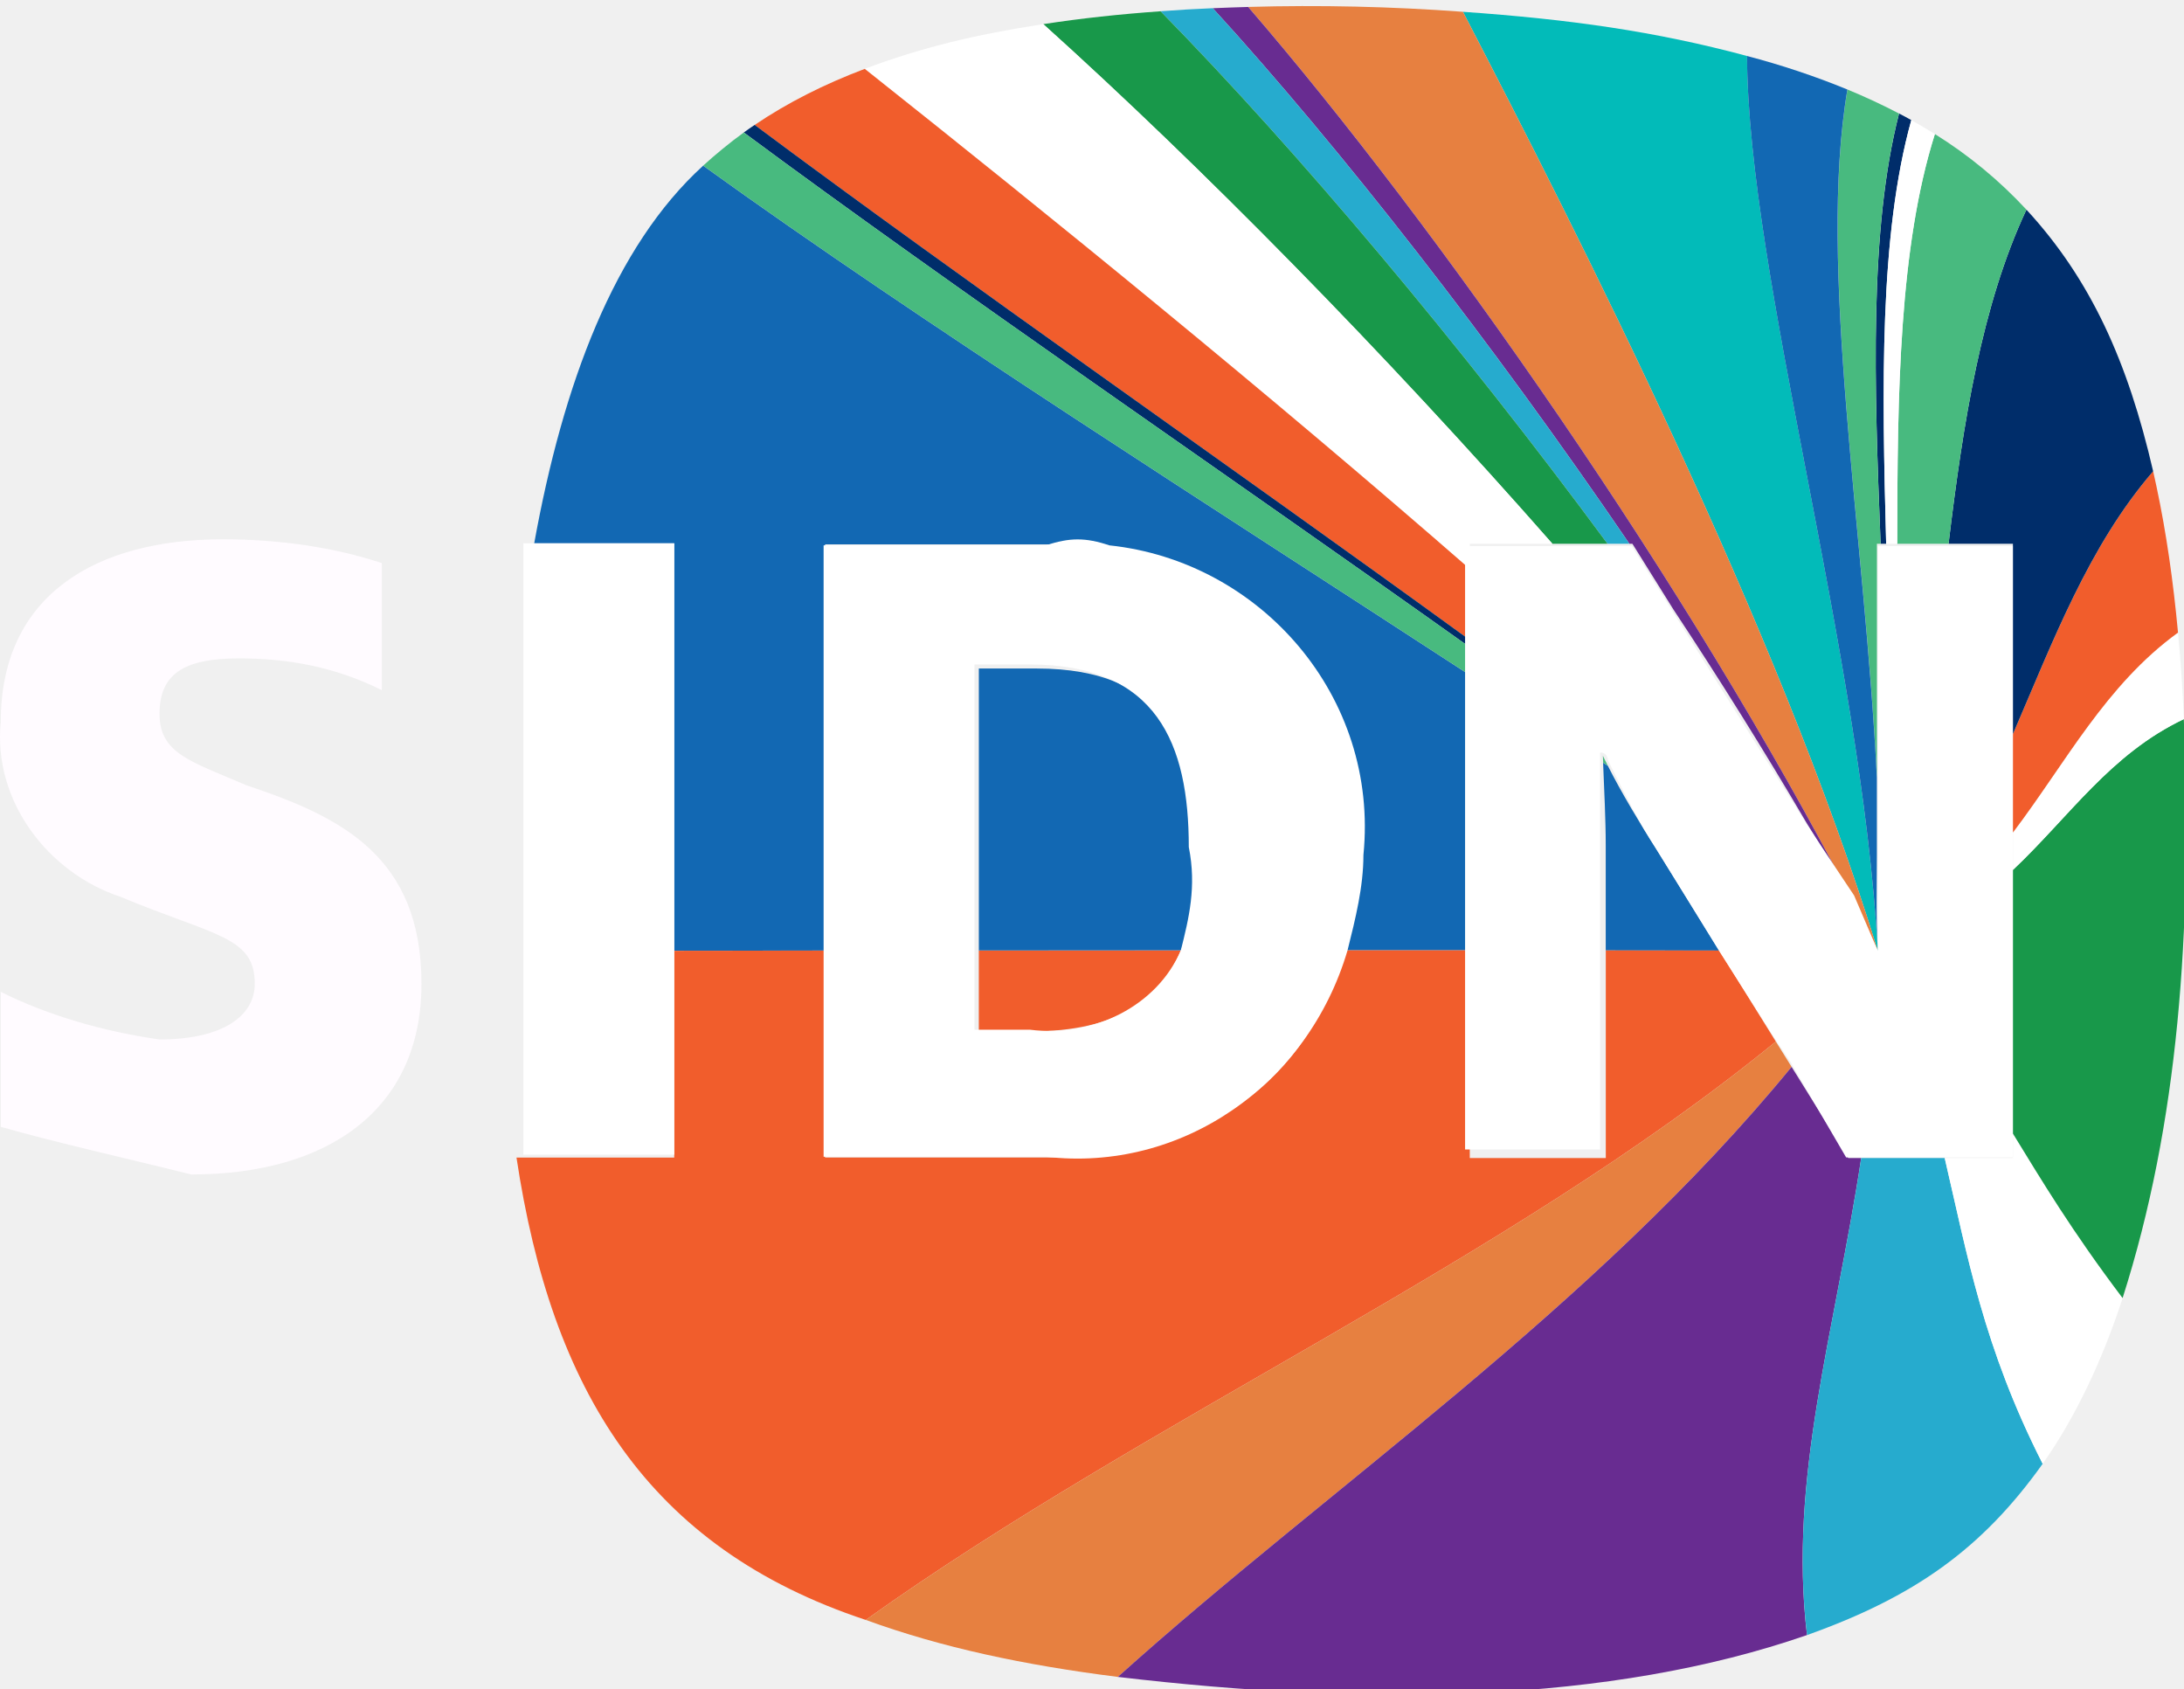
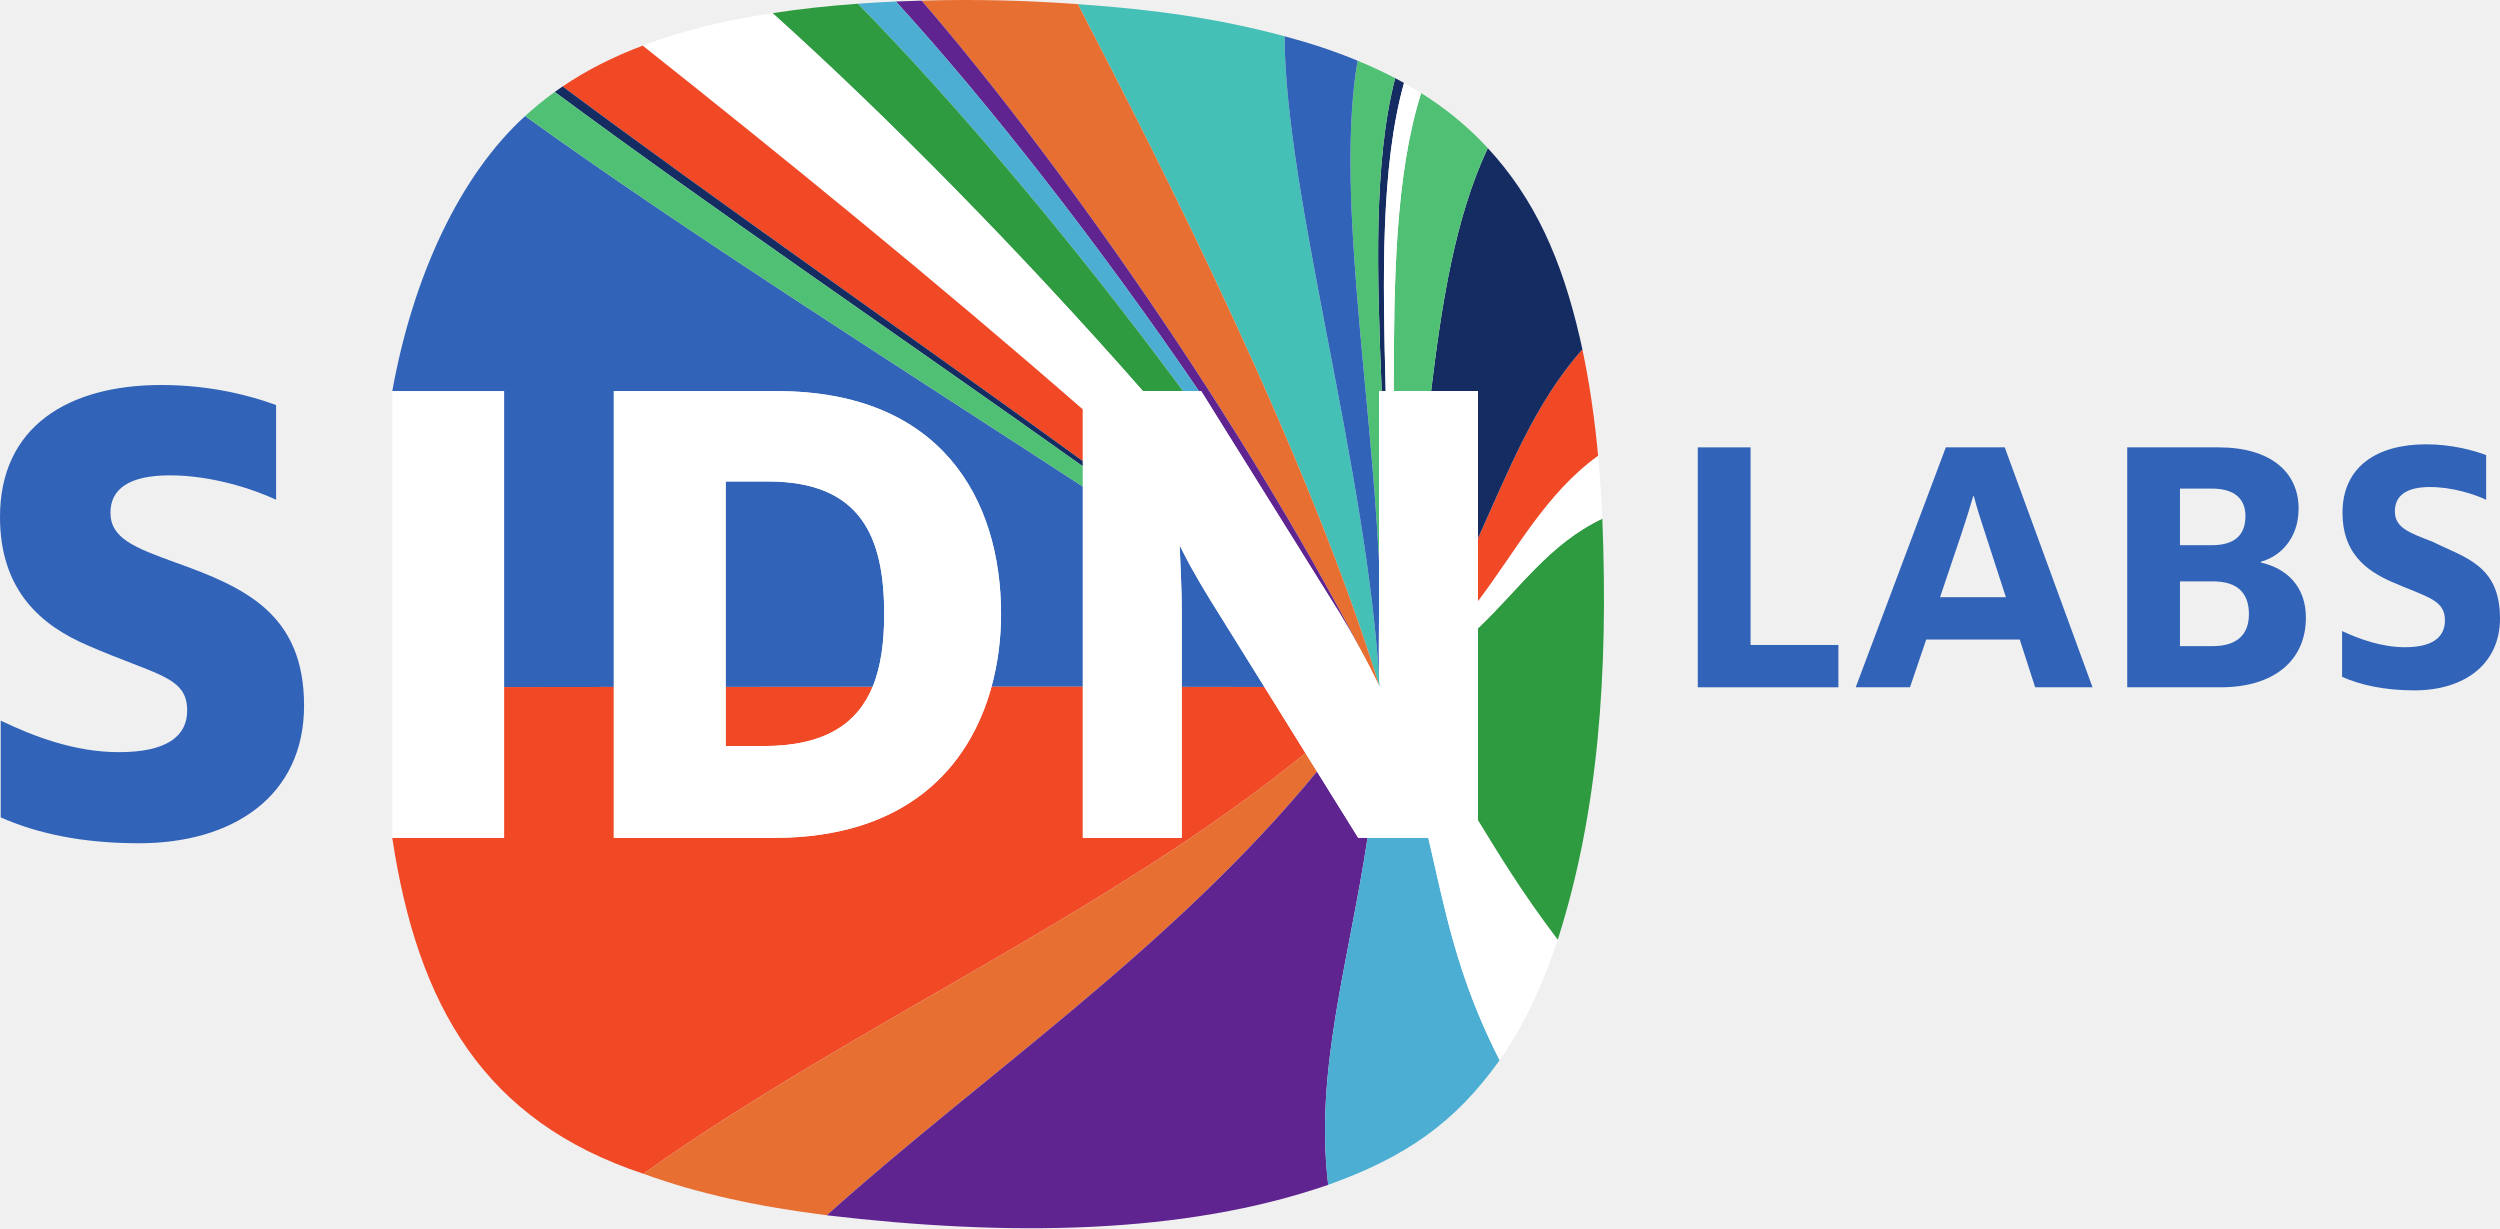
- <svg xmlns="http://www.w3.org/2000/svg" version="1.1" id="Layer_1" x="0px" y="0px" viewBox="0 0 97 75" xml:space="preserve" width="97" height="75">
-   <defs id="defs99" />
-   <style type="text/css" id="style2">
- 	.st0{enable-background:new    ;}
- 	.st1{fill:#FFFFFF;}
- 	.st2{fill:#1BB2B4;}
- 	.st3{fill:#2162A8;}
- 	.st4{fill:#E75425;}
- 	.st5{fill:#E77D38;}
- 	.st6{fill:#682680;}
- 	.st7{fill:#30A9D0;}
- 	.st8{fill:#09903B;}
- 	.st9{fill:#20325E;}
- 	.st10{fill:#50B075;}
- </style>
-   <g id="g1114" transform="translate(0.08577,0.268799)">
-     <path id="path1019" d="M 83.318,41.959 C 78.884,27.566 70.007,10.12 64.889,0.255 c 4.769,0.336 8.536,0.867 12.619,1.962 0.045,9.753 5.064,26.462 5.81,39.742 z" style="fill:#02bbb9" />
-     <g id="g1025" style="fill:#1268b3">
-       <path id="path1023" d="m 71.234,41.936 c 1.744,0 3.43,0.004 5.043,0.006 l -2.766,-4.445 c -0.738,-1.164 -1.599,-2.591 -2.184,-3.758 a 11.156,11.156 0 0 1 -0.213,-0.141 c 0.045,1.167 0.117,2.51 0.117,3.68 v 4.659 h 0.003 z M 65.193,41.93 V 29.708 C 53.529,22.104 40.972,14.162 31.145,7.087 c -3.956,3.597 -6.228,9.716 -7.504,16.77 h 6.219 v 18.092 l 6.699,-0.008 V 23.903 h 9.938 c 10.026,0 13.704,6.564 13.704,13.615 0,1.479 -0.188,2.976 -0.58,4.412 z" />
+ <svg xmlns="http://www.w3.org/2000/svg" version="1.1" id="svg2" width="153.859" height="75.59" viewBox="0 0 153.859 75.59">
+   <defs id="defs6" />
+   <g id="g10" transform="matrix(1.333333,0,0,-1.333333,0,75.58985)">
+     <g id="g12" transform="scale(0.1)">
+       <path d="M 636.848,249.707 C 603.32,358.52 536.211,490.434 497.512,565.016 c 36.051,-2.559 64.508,-6.563 95.41,-14.825 0.34,-73.769 38.289,-200.078 43.926,-300.484" style="fill:#45c0b6;fill-opacity:1;fill-rule:nonzero;stroke:none" id="path14" />
+       <path d="m 0.332,189.629 v 44.668 C 15.562,227.012 34.418,219.746 54.953,219.746 c 21.844,0 31.445,7.266 31.445,19.199 0,15.879 -14.234,16.211 -46.016,30.118 C 19.527,278.004 0,293.883 0,328.305 c 0,41.711 31.449,60.91 74.481,60.91 22.84,0 41.374,-4.973 52.961,-9.258 v -43.711 c -10.586,4.969 -29.8,11.27 -48.992,11.27 -18.863,0 -27.465,-6.301 -27.465,-17.227 0,-11.914 11.25,-16.211 30.445,-23.164 31.453,-11.262 58.922,-23.496 58.922,-65.875 0,-42.031 -33.106,-63.555 -76.133,-63.555 -26.812,0 -47.34,4.649 -63.887,11.934" style="fill:#3163b8;fill-opacity:1;fill-rule:nonzero;stroke:none" id="path16" />
+       <path d="m 499.805,249.941 v 92.387 C 411.633,399.82 316.672,459.887 242.387,513.355 212.473,486.168 190.727,439.898 181.063,386.383 h 51.609 V 249.785 c 14.828,0.02 31.953,0.039 50.648,0.059 v 136.558 h 75.149 c 75.789,0 103.594,-49.66 103.594,-102.949 0,-11.168 -1.426,-22.652 -4.395,-33.512 14.168,0 28.262,0 42.137,0" style="fill:#3163b8;fill-opacity:1;fill-rule:nonzero;stroke:none" id="path18" />
+       <path d="m 583.605,249.844 c -12.199,0.019 -24.933,0.039 -38.125,0.058 v -69.707 h -45.675 v 69.746 c -13.875,0 -27.969,0 -42.137,0 C 447.41,212.285 417.844,180.195 357.473,180.195 H 283.32 v 69.649 c -18.695,-0.02 -35.82,-0.039 -50.648,-0.059 v -69.59 H 181.063 C 192.797,102.441 223.547,49.453 296.992,25.137 392.59,93.262 511.824,145.234 602.59,219.297 l -18.985,30.547" style="fill:#f14826;fill-opacity:1;fill-rule:nonzero;stroke:none" id="path20" />
+       <path d="M 602.59,219.297 C 511.824,145.234 392.59,93.262 296.992,25.137 322.563,15.801 350.227,9.961 381.621,5.977 452.156,69.492 541.262,129.609 607.883,210.801 l -5.293,8.496" style="fill:#e76f32;fill-opacity:1;fill-rule:nonzero;stroke:none" id="path22" />
+       <path d="m 631.238,180.195 h -4.312 l -19.043,30.606 C 541.262,129.609 452.156,69.492 381.621,5.977 c 84.082,-9.922 164.988,-8.945 231.438,14.063 -6.301,52.695 9.324,101.836 18.179,160.156" style="fill:#5f2490;fill-opacity:1;fill-rule:nonzero;stroke:none" id="path24" />
+       <path d="m 659.277,180.195 h -28.039 c -8.855,-58.32 -24.48,-107.461 -18.179,-160.156 35.972,12.832 58.671,28.828 79.121,57.5 -19.922,39.18 -25.254,69.844 -32.903,102.656" style="fill:#4baed2;fill-opacity:1;fill-rule:nonzero;stroke:none" id="path26" />
+       <path d="m 682.195,188.398 v -8.203 h -22.918 c 7.649,-32.812 12.981,-63.476 32.903,-102.656 10.918,15.391 20.215,35.156 26.851,55.645 -17.129,22.675 -27.09,39.355 -36.836,55.214" style="fill:#ffffff;fill-opacity:1;fill-rule:nonzero;stroke:none" id="path28" />
+       <path d="M 739.602,327.543 C 714.973,315.855 701.25,294.918 682.195,276.91 v -88.512 c 9.746,-15.859 19.707,-32.539 36.836,-55.214 18.75,58.769 23.391,122.89 20.571,194.359" style="fill:#2e9b41;fill-opacity:1;fill-rule:nonzero;stroke:none" id="path30" />
+       <path d="m 737.645,356.586 c -24.278,-17.566 -37.672,-43.66 -55.45,-67.117 V 276.91 c 19.055,18.008 32.778,38.945 57.407,50.633 -0.469,10.617 -0.997,18.742 -1.957,29.043" style="fill:#ffffff;fill-opacity:1;fill-rule:nonzero;stroke:none" id="path32" />
+       <path d="M 730.398,405.621 C 708.293,380.875 696.105,349.008 682.195,318.48 v -29.011 c 17.778,23.457 31.172,49.551 55.45,67.117 -1.598,17.148 -3.946,33.547 -7.247,49.035" style="fill:#f14826;fill-opacity:1;fill-rule:nonzero;stroke:none" id="path34" />
+       <path d="m 682.195,318.48 c 13.918,30.528 26.098,62.395 48.203,87.141 -0.664,3.106 -0.425,2.059 -1.128,5.137 -8.477,36.797 -20.977,64.461 -42.54,87.82 -15.05,-32.019 -21.242,-71.512 -26.156,-112.176 h 21.621 v -63.859 -4.063" style="fill:#142c61;fill-opacity:1;fill-rule:nonzero;stroke:none" id="path36" />
+       <path d="m 660.574,386.402 c 4.914,40.664 11.106,80.157 26.156,112.176 -8.949,9.719 -19.14,18.098 -30.761,25.383 -11.953,-37.734 -12.641,-86.875 -12.629,-137.559 h 17.234" style="fill:#4fc074;fill-opacity:1;fill-rule:nonzero;stroke:none" id="path38" />
+       <path d="m 639.609,386.402 c -1.394,52.625 -2.296,103.575 8.45,142.235 -2.434,1.359 -1.582,0.91 -4.082,2.218 -10.082,-39.082 -8.364,-90.898 -6.211,-144.453 h 1.843" style="fill:#142c61;fill-opacity:1;fill-rule:nonzero;stroke:none" id="path40" />
+       <path d="m 636.516,386.402 h 1.25 c -2.153,53.555 -3.871,105.371 6.211,144.453 -4.985,2.618 -11.899,5.829 -17.344,8.067 -10.078,-59.113 5.801,-149.016 9.883,-231.035 v 78.515" style="fill:#4fc074;fill-opacity:1;fill-rule:nonzero;stroke:none" id="path42" />
+       <path d="m 636.516,281.813 v 26.074 c -4.082,82.019 -19.961,171.922 -9.883,231.035 -10.863,4.473 -21.445,7.976 -33.711,11.269 0.34,-73.769 38.289,-200.078 43.926,-300.484 -0.657,9.258 -0.332,23.496 -0.332,32.106" style="fill:#3163b8;fill-opacity:1;fill-rule:nonzero;stroke:none" id="path44" />
+       <path d="M 636.848,249.707 C 603.32,358.52 536.211,490.434 497.512,565.016 c -25.141,1.797 -47.032,2.293 -72.114,1.621 63.418,-73.418 147.961,-194.199 202.61,-299.567 3.43,-6.308 6.555,-12.441 8.84,-17.363" style="fill:#e76f32;fill-opacity:1;fill-rule:nonzero;stroke:none" id="path46" />
+       <path d="m 425.398,566.637 c -3.589,-0.098 -8.32,-0.254 -11.875,-0.41 42.637,-46.7 93.528,-111.797 139.883,-179.825 h 1.02 l 13.765,-22.07 h 0.012 l 44.695,-71.672 c 0.04,-0.047 0.082,-0.105 0.11,-0.164 l 5.637,-9.043 c 3.101,-5.117 6.355,-10.816 9.363,-16.383 -54.649,105.368 -139.192,226.149 -202.61,299.567" style="fill:#5f2490;fill-opacity:1;fill-rule:nonzero;stroke:none" id="path48" />
+       <path d="m 553.406,386.402 c -46.355,68.028 -97.246,133.114 -139.883,179.825 -7.085,-0.313 -10.585,-0.52 -17.554,-1.016 46.187,-47.121 100.484,-111.594 150.078,-178.809 h 7.359" style="fill:#4baed2;fill-opacity:1;fill-rule:nonzero;stroke:none" id="path50" />
+       <path d="m 546.047,386.402 c -49.594,67.215 -103.891,131.688 -150.078,178.809 -13.949,-1.016 -26.313,-2.344 -39.383,-4.356 53.109,-47.785 114.391,-110.05 170.98,-174.453 h 18.481" style="fill:#2e9b41;fill-opacity:1;fill-rule:nonzero;stroke:none" id="path52" />
+       <path d="m 499.805,386.402 h 27.761 c -56.589,64.403 -117.871,126.668 -170.98,174.453 -22.813,-3.507 -40.91,-7.832 -59.93,-15 62.067,-49.257 134.828,-108.3 203.149,-167.91 v 8.457" style="fill:#ffffff;fill-opacity:1;fill-rule:nonzero;stroke:none" id="path54" />
+       <path d="m 499.805,377.945 c -68.321,59.61 -141.082,118.653 -203.149,167.91 -13.566,-5.117 -25.867,-11.32 -36.968,-18.828 70.996,-52.941 158.593,-113.683 240.117,-172.922 v 23.84" style="fill:#f14826;fill-opacity:1;fill-rule:nonzero;stroke:none" id="path56" />
+       <path d="m 499.805,354.098 c -81.524,59.246 -169.121,119.988 -240.117,172.929 -2.215,-1.496 -1.485,-0.996 -3.641,-2.539 71.734,-53.144 160.855,-113.84 243.758,-172.812 v 2.422" style="fill:#142c61;fill-opacity:1;fill-rule:nonzero;stroke:none" id="path58" />
+       <path d="m 643.34,386.402 c -0.012,50.684 0.676,99.825 12.629,137.559 -2.309,1.445 -5.473,3.32 -7.91,4.676 -10.746,-38.66 -9.844,-89.61 -8.45,-142.235 h 3.731" style="fill:#ffffff;fill-opacity:1;fill-rule:nonzero;stroke:none" id="path60" />
+       <path d="m 583.605,249.844 -20.902,33.609 c -5.586,8.809 -12.066,19.59 -16.504,28.399 -0.547,1.132 -1.211,2.343 -1.695,3.378 0.027,-0.734 0.039,-1.542 0.098,-2.304 0.339,-8.809 0.878,-18.985 0.878,-27.813 v -35.211 c 13.204,-0.019 25.926,-0.039 38.125,-0.058" style="fill:#3163b8;fill-opacity:1;fill-rule:nonzero;stroke:none" id="path62" />
+       <path d="m 499.805,351.676 c -82.903,58.972 -172.024,119.668 -243.758,172.812 -4.344,-3.105 -9.797,-7.558 -13.66,-11.133 74.285,-53.468 169.246,-113.535 257.418,-171.027 v 9.348" style="fill:#4fc074;fill-opacity:1;fill-rule:nonzero;stroke:none" id="path64" />
+       <path d="m 402.793,249.941 c -23.23,-0.019 -46.094,-0.039 -67.836,-0.058 v -27.324 h 17.547 c 28.746,0 43.414,10.722 50.289,27.382" style="fill:#f14826;fill-opacity:1;fill-rule:nonzero;stroke:none" id="path66" />
+       <path d="m 354.488,344.691 h -19.531 v -94.808 c 21.742,0.019 44.606,0.039 67.836,0.058 3.895,9.414 5.332,20.957 5.332,33.512 0,35.078 -10.281,61.238 -53.637,61.238" style="fill:#3163b8;fill-opacity:1;fill-rule:nonzero;stroke:none" id="path68" />
+       <path d="m 499.805,354.105 v 32.297 h 54.629 l 13.718,-22.011 v 0.007 l 44.77,-71.746 c 0.016,-0.058 0.058,-0.109 0.086,-0.156 l 5.637,-9.035 c 3.101,-5.125 6.355,-10.824 9.363,-16.391 3.43,-6.308 6.555,-12.441 8.84,-17.363 -0.657,9.258 -0.332,23.496 -0.332,32.106 v 26.074 78.515 h 1.25 1.851 3.723 17.234 21.621 v -63.859 -4.063 -29.011 -12.559 -88.512 -8.203 h -22.918 -28.039 -4.312 l -19.043,30.606 -5.293,8.496 -18.985,30.547 -20.902,33.617 c -5.586,8.801 -12.058,19.582 -16.504,28.391 -0.547,1.132 -1.211,2.343 -1.695,3.378 0.027,-0.734 0.039,-1.542 0.098,-2.304 0.339,-8.809 0.878,-18.985 0.878,-27.813 v -35.211 -69.707 h -45.675 v 69.746 92.387 9.348 2.429" style="fill:#ffffff;fill-opacity:1;fill-rule:nonzero;stroke:none" id="path70" />
+       <path d="m 232.672,180.195 h -51.609 v 206.188 h 51.609 V 180.195" style="fill:#ffffff;fill-opacity:1;fill-rule:nonzero;stroke:none" id="path72" />
+       <path d="m 402.793,249.941 c -6.875,-16.66 -21.543,-27.382 -50.289,-27.382 h -17.547 v 27.324 94.808 h 19.531 c 43.356,0 53.637,-26.16 53.637,-61.238 0,-12.555 -1.437,-24.098 -5.332,-33.512 z M 358.469,386.402 H 283.32 V 180.195 h 74.153 c 60.371,0 89.937,32.09 100.195,69.746 2.969,10.86 4.395,22.344 4.395,33.512 0,53.289 -27.805,102.949 -103.594,102.949" style="fill:#ffffff;fill-opacity:1;fill-rule:nonzero;stroke:none" id="path74" />
+       <path d="m 783.66,360.434 h 24.36 v -91.215 h 40.535 V 249.688 H 783.66 v 110.746" style="fill:#3163b8;fill-opacity:1;fill-rule:nonzero;stroke:none" id="path76" />
+       <path d="m 925.879,291.266 -9.238,28.457 c -2.137,6.582 -4.27,12.968 -5.52,18.125 h -0.351 c -1.422,-4.981 -3.551,-11.739 -5.692,-18.125 l -9.598,-28.457 z m -27.734,69.168 h 27.199 l 40.523,-110.746 h -26.48 l -7.114,22.031 h -43.179 l -7.485,-22.031 h -25.054 l 41.59,110.746" style="fill:#3163b8;fill-opacity:1;fill-rule:nonzero;stroke:none" id="path78" />
+       <path d="m 1021.33,268.691 c 10.85,0 16.72,4.985 16.72,14.77 0,9.953 -5.52,15.109 -16.54,15.109 h -15.29 v -29.879 z m -0.52,46.579 c 11.02,0 15.64,4.98 15.64,13.515 0,7.645 -4.81,12.617 -15.47,12.617 h -14.76 V 315.27 Z m -38.923,45.164 H 1024 c 24,0 36.98,-11.387 36.98,-28.27 0,-13.691 -8.35,-22.051 -17.43,-24.531 v -0.352 c 11.91,-2.676 20.8,-11.035 20.8,-25.429 0,-20.25 -15.3,-32.164 -39.29,-32.164 h -43.173 v 110.746" style="fill:#3163b8;fill-opacity:1;fill-rule:nonzero;stroke:none" id="path80" />
+       <path d="m 1081.06,254.492 v 21.149 c 8,-3.727 18.31,-7.457 28.98,-7.457 12.25,0 18.49,4.238 18.49,12.425 0,9.602 -8.36,10.657 -25.06,17.961 -11.39,5.137 -22.23,13.145 -22.23,31.641 0,21.504 16.17,31.629 38.57,31.629 11.92,0 22.05,-2.832 27.74,-4.981 v -20.613 c -5.69,2.676 -15.82,5.879 -25.96,5.879 -11.01,0 -16.17,-4.102 -16.17,-11.211 0,-7.461 6.22,-9.766 17.42,-14.043 14.4,-7.285 31.1,-10.488 31.1,-35.371 0,-21.5 -16.88,-33.238 -39.46,-33.238 -13.86,0 -24.88,2.48 -33.42,6.23" style="fill:#3163b8;fill-opacity:1;fill-rule:nonzero;stroke:none" id="path82" />
    </g>
-     <path id="path1027" d="m 76.277,41.941 c -1.613,-0.002 -3.299,-0.006 -5.043,-0.006 v 9.219 H 65.193 V 41.93 H 59.62 c -1.354,4.979 -5.269,9.202 -13.254,9.202 h -9.808 v -9.19 l -6.699,0.008 v 9.184 h -7.005 c 1.553,10.307 5.798,17.315 15.512,20.531 12.646,-9.016 28.416,-15.887 40.421,-25.682 z" style="fill:#f15d2c" />
-     <path id="path1029" d="m 78.787,45.982 c -12.005,9.795 -27.775,16.666 -40.421,25.682 3.381,1.232 7.042,2.006 11.194,2.531 9.33,-8.398 21.112,-16.35 29.926,-27.09 z" style="fill:#e78040" />
-     <path id="path1031" d="m 82.578,51.154 h -0.573 l -2.519,-4.049 c -8.812,10.74 -20.596,18.69 -29.926,27.09 11.121,1.313 21.821,1.187 30.61,-1.858 -0.83,-6.969 1.237,-13.468 2.408,-21.183 z" style="fill:#682c91" />
-     <path id="path1033" d="m 86.286,51.154 h -3.708 c -1.171,7.715 -3.238,14.214 -2.406,21.183 4.76,-1.698 7.76,-3.812 10.465,-7.606 -2.633,-5.181 -3.338,-9.238 -4.351,-13.577 z" style="fill:#26abce" />
-     <path id="path1035" d="m 89.316,50.068 v 1.086 h -3.03 c 1.013,4.339 1.718,8.396 4.351,13.576 1.445,-2.035 2.676,-4.647 3.551,-7.358 -2.267,-2.999 -3.583,-5.205 -4.872,-7.304 z" style="fill:#ffffff" />
-     <path id="path1037" d="m 96.906,31.664 c -3.258,1.547 -5.069,4.315 -7.59,6.697 v 11.707 c 1.289,2.099 2.604,4.305 4.871,7.304 2.482,-7.772 3.096,-16.256 2.719,-25.708 z" style="fill:#18984a" />
-     <path id="path1039" d="m 96.648,27.822 c -3.207,2.323 -4.981,5.774 -7.332,8.879 v 1.66 c 2.521,-2.382 4.332,-5.15 7.59,-6.697 a 68.918,68.918 0 0 0 -0.258,-3.842 z" style="fill:#ffffff" />
-     <path id="path1041" d="m 95.693,21.336 -0.149,-0.678 c -2.87,3.33 -4.456,7.573 -6.228,11.668 v 4.375 c 2.351,-3.104 4.125,-6.556 7.332,-8.879 -0.21,-2.269 -0.519,-4.435 -0.955,-6.486 z" style="fill:#f15d2c" />
-     <path id="path1043" d="m 89.316,23.878 v 8.448 c 1.771,-4.095 3.356,-8.339 6.228,-11.668 -1.123,-4.866 -2.776,-8.525 -5.628,-11.617 -1.988,4.236 -2.811,9.459 -3.459,14.837 z" style="fill:#002d6a" />
-     <path id="path1045" d="M 86.457,23.878 C 87.105,18.5 87.928,13.277 89.916,9.041 A 19.789,19.789 0 0 0 85.85,5.684 c -1.58,4.995 -1.672,11.492 -1.67,18.195 z" style="fill:#48ba7f" />
-     <path id="path1047" d="M 83.686,23.878 C 83.499,16.92 83.381,10.178 84.803,5.065 84.481,4.887 84.59,4.944 84.259,4.772 82.93,9.943 83.155,16.796 83.44,23.878 Z" style="fill:#002d6a" />
-     <path id="path1049" d="m 83.273,23.878 h 0.166 C 83.154,16.796 82.927,9.942 84.257,4.772 a 28.054,28.054 0 0 0 -2.29,-1.066 c -1.335,7.819 0.77,19.708 1.309,30.558 V 23.878 Z" style="fill:#48ba7f" />
-     <path id="path1051" d="m 83.273,37.713 v -3.45 C 82.734,23.413 80.63,11.524 81.965,3.705 A 35.578,35.578 0 0 0 77.506,2.217 c 0.044,9.753 5.065,26.461 5.812,39.742 -0.088,-1.227 -0.045,-3.105 -0.045,-4.246 z" style="fill:#1268b3" />
-     <path id="path1053" d="M 83.318,41.959 C 78.884,27.566 70.007,10.12 64.889,0.255 A 93.198,93.198 0 0 0 55.35,0.039 c 8.39,9.711 19.572,25.687 26.8,39.624 0.452,0.835 0.868,1.646 1.168,2.296 z" style="fill:#e78040" />
-     <path id="path1055" d="m 72.416,23.878 1.822,2.919 a 208.964,208.964 0 0 1 5.928,9.501 l 0.744,1.196 c 0.41,0.679 0.84,1.431 1.24,2.168 C 74.922,25.726 63.738,9.75 55.35,0.04 54.877,0.054 54.251,0.074 53.78,0.096 59.421,6.272 66.153,14.883 72.283,23.879 Z" style="fill:#682c91" />
-     <path id="path1057" d="M 72.281,23.878 C 66.15,14.882 59.419,6.271 53.779,0.095 52.842,0.136 52.38,0.163 51.459,0.231 57.568,6.461 64.75,14.989 71.311,23.878 Z" style="fill:#26abce" />
-     <path id="path1059" d="M 71.311,23.878 C 64.75,14.989 57.568,6.461 51.459,0.231 c -1.843,0.133 -3.48,0.308 -5.208,0.572 7.021,6.323 15.128,14.558 22.612,23.075 z" style="fill:#18984a" />
-     <path id="path1061" d="m 65.193,23.878 h 3.67 C 61.379,15.361 53.271,7.126 46.251,0.803 43.232,1.268 40.84,1.84 38.323,2.788 c 8.21,6.517 17.832,14.324 26.871,22.208 v -1.118 z" style="fill:#ffffff" />
-     <path id="path1063" d="M 65.193,24.997 C 56.154,17.113 46.533,9.306 38.322,2.789 c -1.795,0.678 -3.423,1.498 -4.891,2.49 9.391,7.002 20.976,15.037 31.761,22.872 v -3.154 z" style="fill:#f15d2c" />
-     <path id="path1065" d="M 65.193,28.15 C 54.408,20.316 42.823,12.281 33.432,5.278 c -0.293,0.199 -0.195,0.131 -0.483,0.336 9.49,7.03 21.277,15.056 32.244,22.858 z" style="fill:#002d6a" />
-     <path id="path1067" d="m 84.18,23.878 c -0.002,-6.703 0.09,-13.2 1.67,-18.195 A 28.238,28.238 0 0 0 84.803,5.065 c -1.422,5.113 -1.304,11.855 -1.117,18.813 z" style="fill:#ffffff" />
-     <g id="g1071" style="fill:#48ba7f">
-       <path id="path1069" d="m 71.104,33.292 0.013,0.304 c 0.071,0.049 0.142,0.095 0.213,0.141 -0.077,-0.146 -0.162,-0.306 -0.226,-0.445 z M 65.193,28.473 C 54.229,20.67 42.439,12.645 32.949,5.615 c -0.574,0.412 -1.293,1 -1.805,1.472 9.827,7.075 22.385,15.017 34.049,22.621 z" />
-     </g>
-     <path id="path1073" d="m 52.361,41.93 c -3.073,0 -6.096,0.004 -8.974,0.006 v 3.594 h 2.32 c 3.805,-10e-4 5.743,-1.4 6.654,-3.6 z" style="fill:#f15d2c" />
-     <path id="path1075" d="m 45.971,29.417 h -2.583 v 12.519 c 2.878,-0.002 5.9,-0.006 8.973,-0.006 0.517,-1.246 0.703,-2.748 0.703,-4.412 0,-4.641 -1.357,-8.101 -7.093,-8.101 z" style="fill:#1268b3" />
  </g>
-   <path class="st1" d="m 0.034,50.037 v -5.994 c 2.115,1.058 4.583,1.763 7.051,2.115 2.821,0 4.231,-1.058 4.231,-2.468 0,-2.115 -1.763,-2.115 -5.994,-3.878 -3.173,-1.058 -5.641,-4.231 -5.288,-7.756 0,-5.641 4.231,-8.109 9.872,-8.109 2.468,0 4.936,0.353 7.051,1.058 v 5.641 c -2.115,-1.058 -4.231,-1.41 -6.346,-1.41 -2.468,0 -3.526,0.705 -3.526,2.468 0,1.763 1.41,2.115 3.878,3.173 4.231,1.41 7.756,3.173 7.756,8.814 0,5.641 -4.231,8.462 -10.224,8.462 C 5.675,51.447 2.502,50.742 0.034,50.037" id="path36" style="fill:#fffbff;fill-opacity:1;stroke-width:3.526" />
-   <path class="st1" d="m 65.07,28.478 v -4.231 h 7.404 l 1.763,2.821 v 0 l 5.994,9.519 v 0 l 0.705,1.058 1.41,2.115 1.058,2.468 c 0,-1.058 0,-3.173 0,-4.231 V 24.247 h 5.994 v 27.148 h -7.404 l -2.468,-4.231 -0.705,-1.058 -2.468,-3.878 -2.821,-4.583 c -0.705,-1.058 -1.41,-2.468 -2.115,-3.878 0,0 0,-0.353 -0.353,-0.353 v 0.353 c 0,1.058 0,2.468 0,3.526 v 13.75 h -5.994 z" id="path90" style="fill:#ffffff;fill-opacity:1;stroke-width:3.526" />
-   <rect x="23.247" y="24.126" class="st1" width="6.699" height="27.148" id="rect92" style="fill:#ffffff;fill-opacity:1;stroke-width:3.526" />
-   <path class="st1" d="m 52.447,42.199 c -1.058,2.468 -3.878,3.878 -6.699,3.526 H 43.28 V 29.506 h 2.468 c 5.641,0 7.051,3.526 7.051,8.109 0.353,1.763 0,3.173 -0.353,4.583 m -5.994,-17.981 h -9.872 v 27.148 h 9.872 c 5.994,0.705 11.635,-3.173 13.398,-9.167 0.353,-1.41 0.705,-2.821 0.705,-4.231 0.705,-7.051 -4.583,-13.045 -11.282,-13.75 -1.058,-0.353 -1.763,-0.353 -2.821,0" id="path94" style="fill:#ffffff;fill-opacity:1;stroke-width:3.526" />
</svg>
